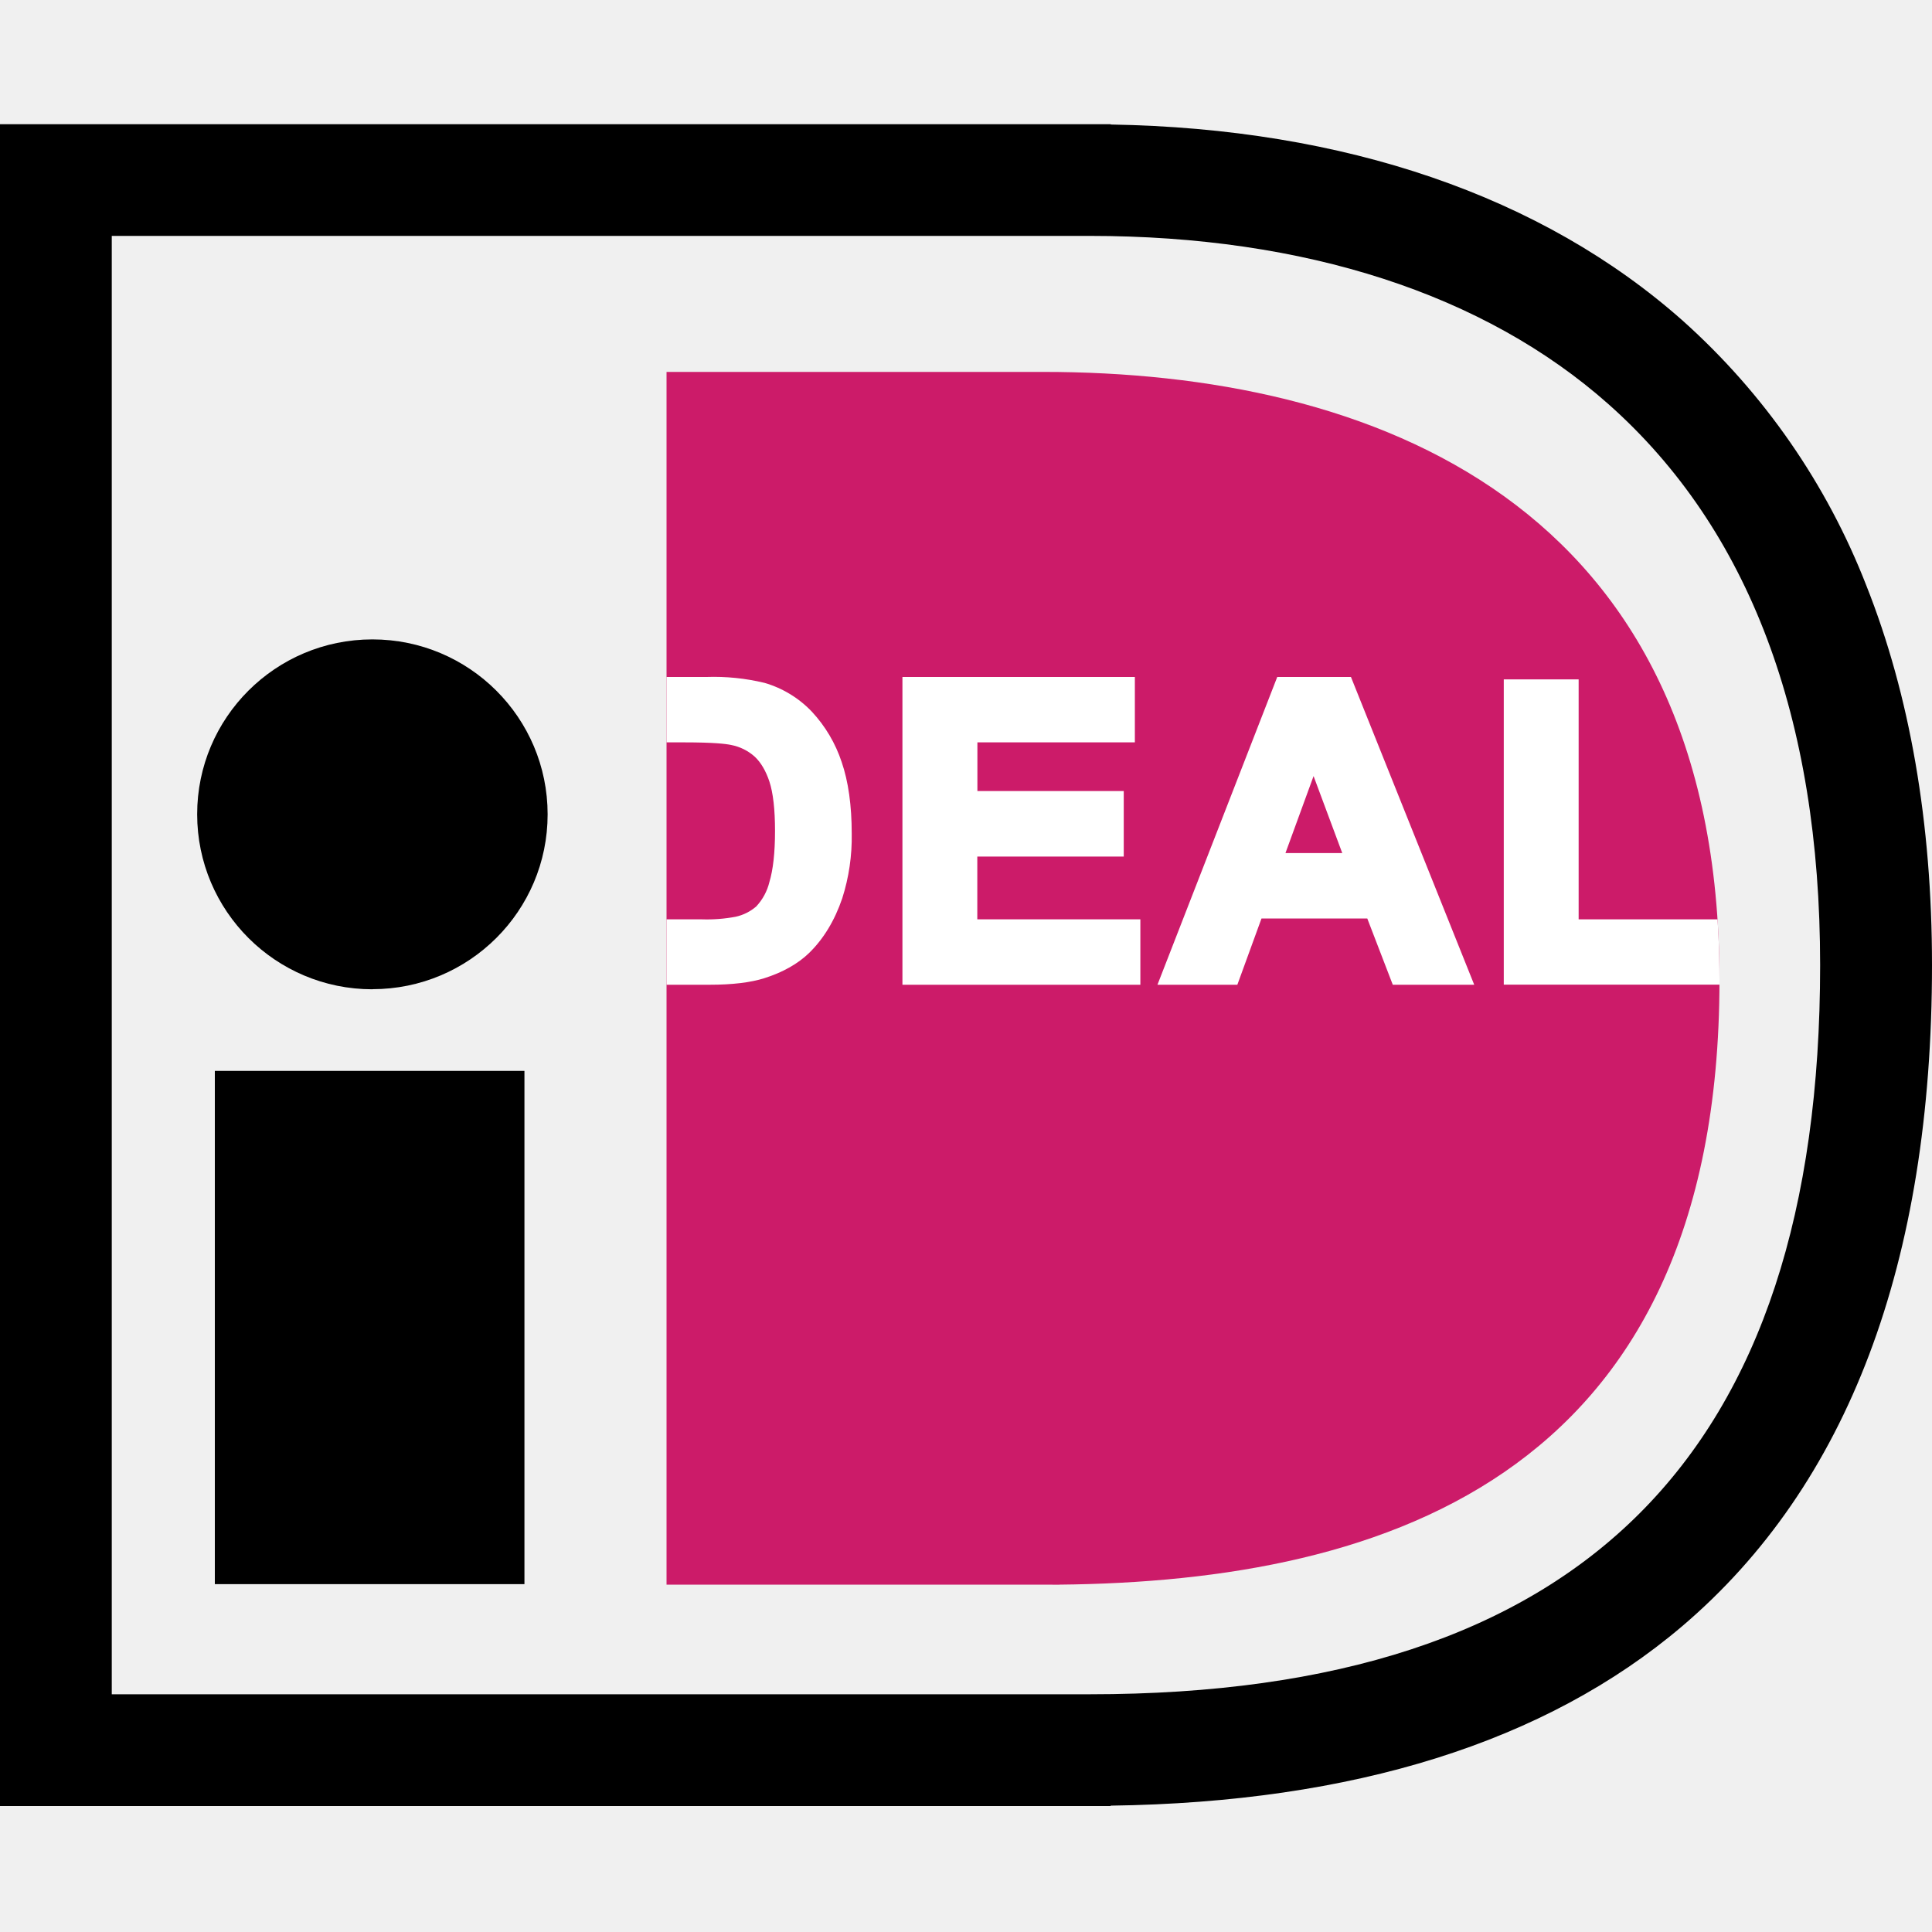
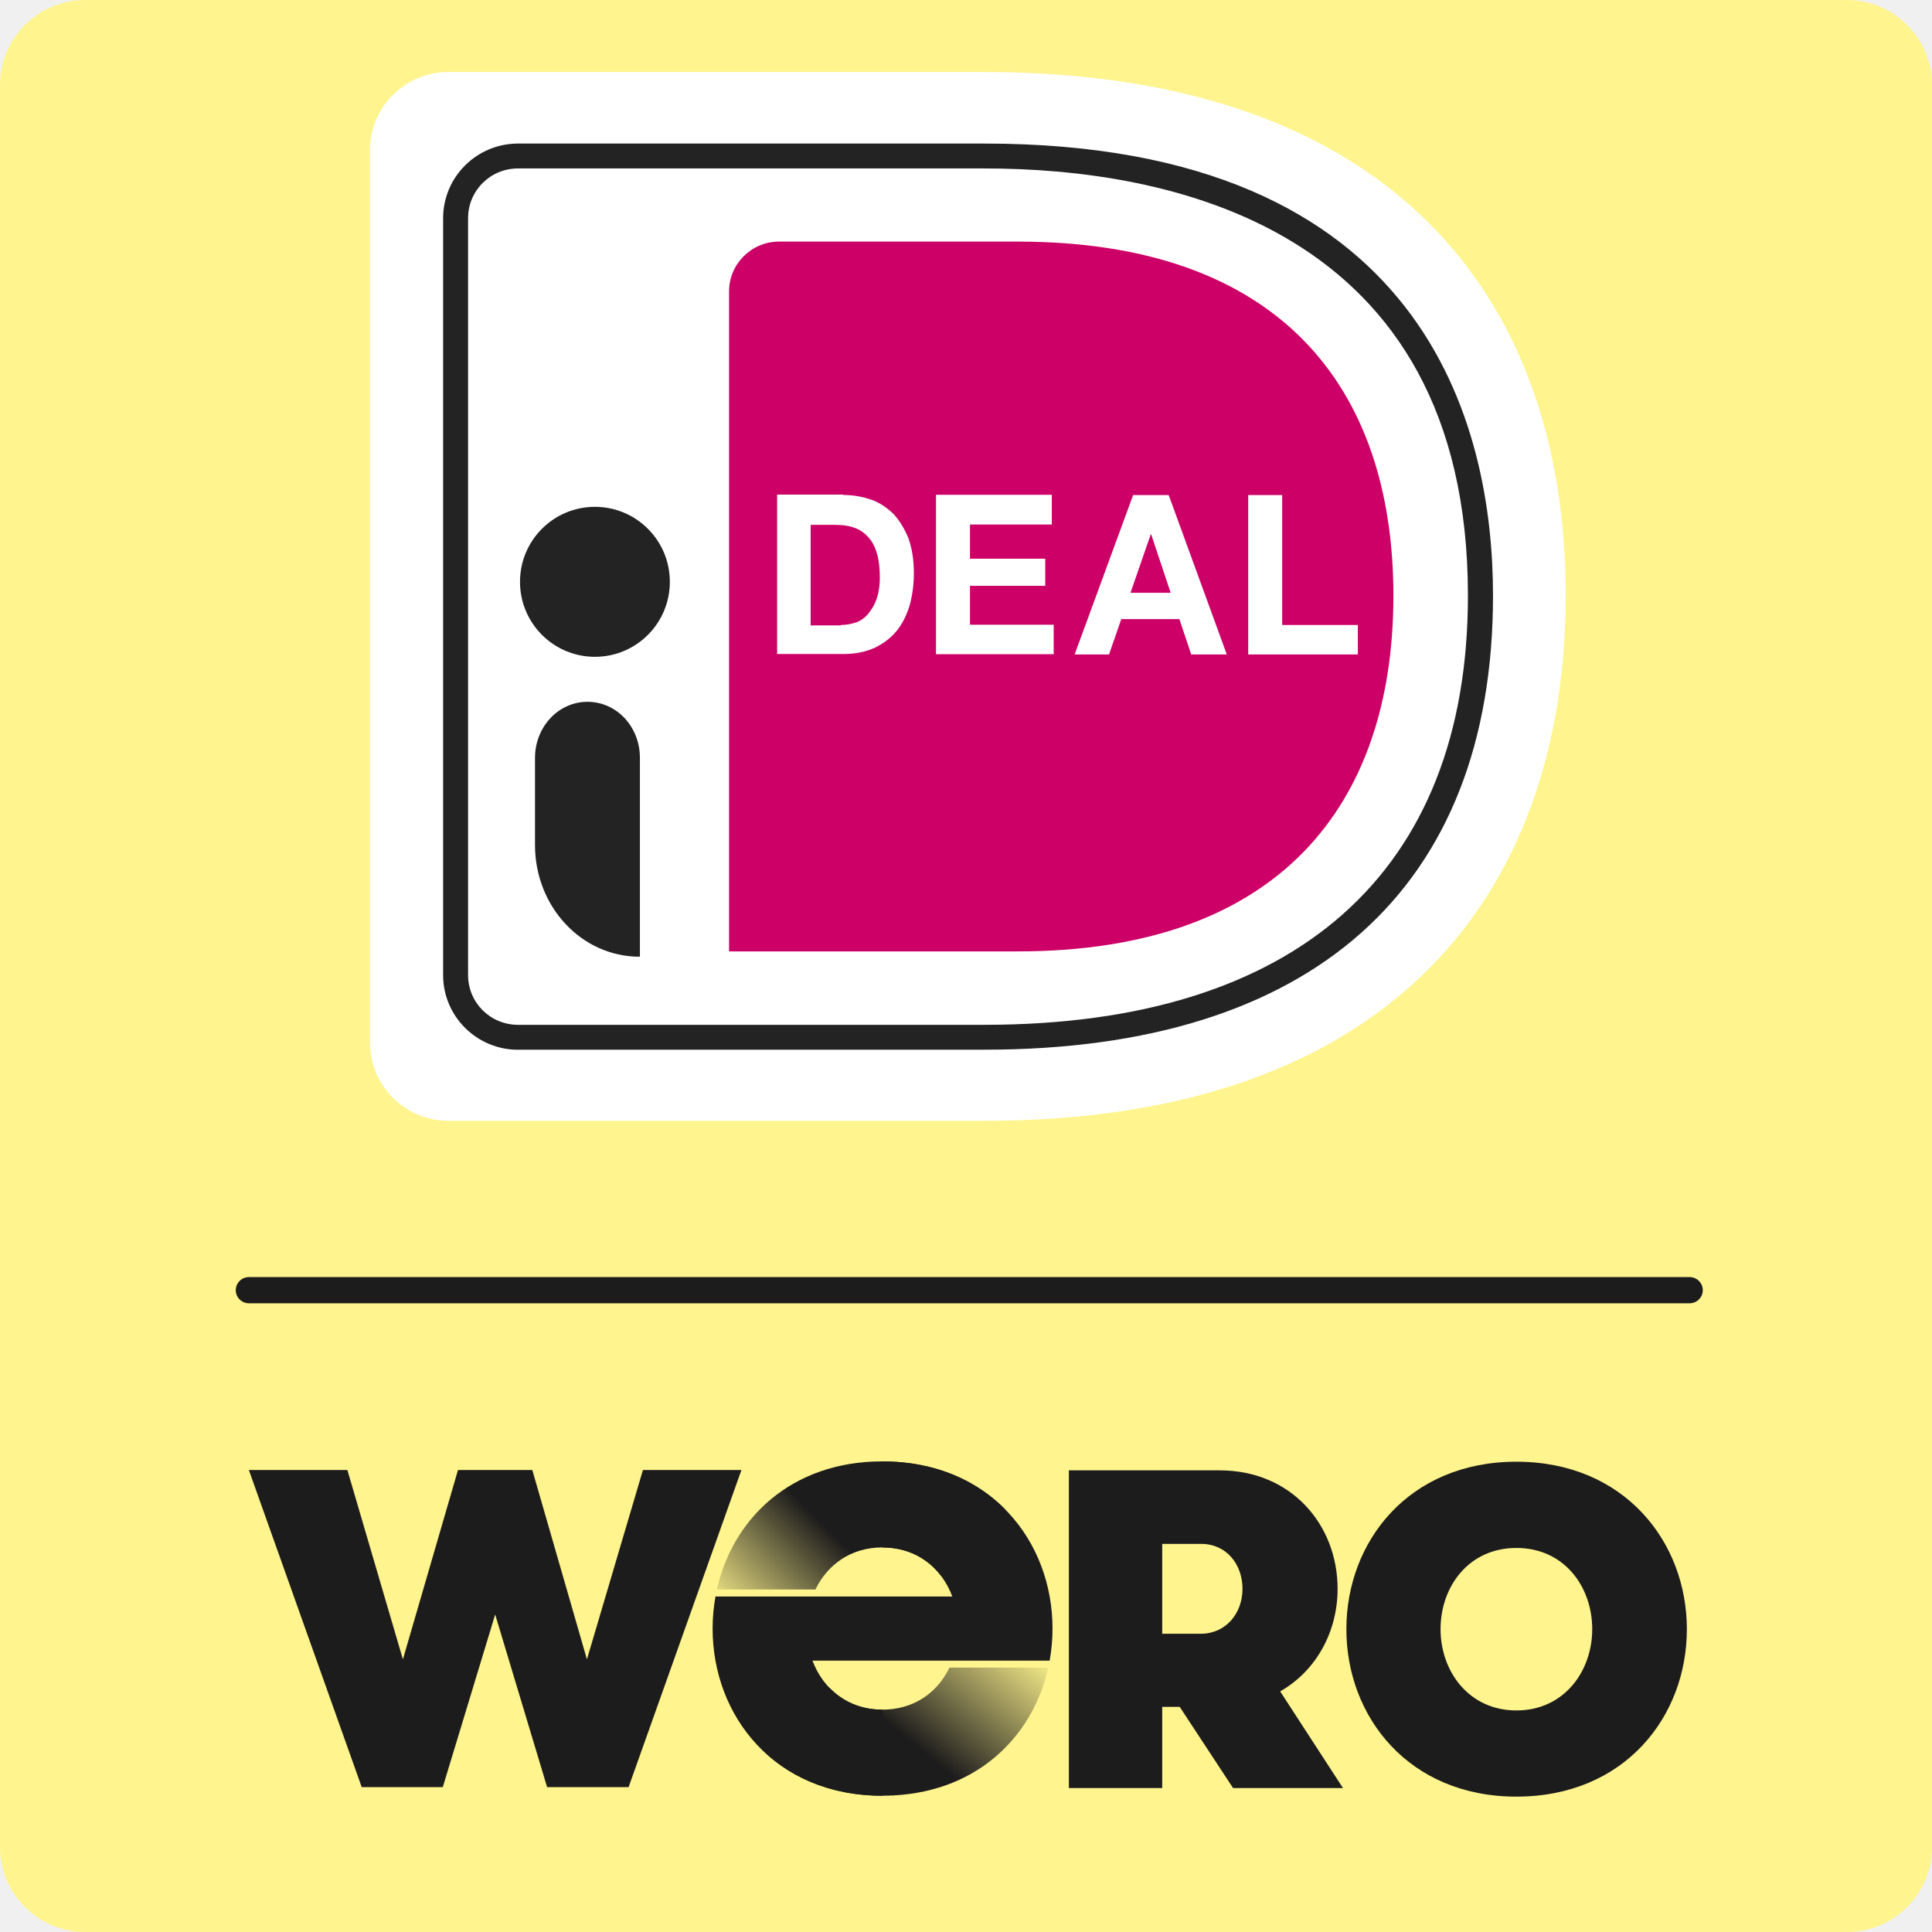
- <svg xmlns="http://www.w3.org/2000/svg" width="20" height="20" fill="none">
-   <path d="M5.429 11.086H2.224v5.313h3.205v-5.313ZM3.855 10.24c1.002 0 1.814-.81 1.814-1.81s-.812-1.811-1.814-1.811-1.814.81-1.814 1.81c0 1.001.812 1.812 1.814 1.812Z" fill="#000" />
-   <path d="M11.498 1.286H0v17.41h11.498v-.004c2.512-.034 4.502-.657 5.914-1.856C19.129 15.376 20 13.074 20 9.99c0-1.473-.23-2.796-.68-3.929a7.162 7.162 0 0 0-1.899-2.74c-1.457-1.293-3.502-1.992-5.923-2.032v-.003Zm-.217 1.156c2.228 0 4.086.602 5.371 1.743 1.453 1.29 2.19 3.243 2.19 5.806 0 5.079-2.473 7.548-7.56 7.548H1.157V2.442H11.28Z" fill="#000" />
-   <path d="M10.964 16.404H6.9V3.85h4.064-.164c3.39 0 7 1.336 7 6.294 0 5.241-3.61 6.261-7 6.261h.164Z" fill="#CC1B69" />
-   <mask id="a" style="mask-type:alpha" maskUnits="userSpaceOnUse" x="6" y="3" width="12" height="14">
-     <path d="M10.964 16.404H6.9V3.85h4.064-.164c3.39 0 7 1.336 7 6.294 0 5.241-3.61 6.261-7 6.261h.164Z" fill="#CC1B69" />
-   </mask>
-   <g mask="url(#a)" fill="#fff">
-     <path d="M6.199 7.09h1.116c.252 0 .444.02.576.058.177.052.329.145.456.278.126.134.223.297.289.49.065.192.099.43.099.714 0 .248-.032.463-.093.642-.076.22-.184.398-.324.534-.106.103-.25.184-.429.241a1.862 1.862 0 0 1-.54.064h-1.15v-3.02Zm.61.513v1.996h.457c.17 0 .295-.01.37-.029a.561.561 0 0 0 .247-.125.637.637 0 0 0 .16-.291c.042-.135.063-.319.063-.552 0-.233-.021-.412-.063-.537a.689.689 0 0 0-.173-.292.58.58 0 0 0-.284-.142 2.8 2.8 0 0 0-.502-.028h-.275Z" />
-     <path d="M6.116 7.008v3.186h1.232c.233 0 .423-.023.565-.068.192-.061.347-.149.462-.26.149-.145.265-.335.344-.567a2.08 2.08 0 0 0 .098-.67c0-.29-.035-.54-.104-.74a1.418 1.418 0 0 0-.307-.52 1.098 1.098 0 0 0-.492-.3 2.237 2.237 0 0 0-.6-.061H6.117Zm1.199.165c.242 0 .429.018.552.054a.936.936 0 0 1 .42.256c.117.124.208.278.27.46.063.183.094.414.094.687 0 .238-.03.445-.088.616a1.258 1.258 0 0 1-.303.501c-.097.094-.23.168-.397.222-.126.04-.3.06-.515.06H6.28V7.173h1.034Z" />
-     <path d="M6.726 7.52v2.162h.54c.18 0 .307-.01.39-.032a.653.653 0 0 0 .283-.144.71.71 0 0 0 .184-.328c.044-.144.065-.333.065-.576a1.85 1.85 0 0 0-.066-.563.77.77 0 0 0-.195-.326.664.664 0 0 0-.323-.163 2.796 2.796 0 0 0-.52-.03h-.358Zm.358.165c.302 0 .43.015.485.027a.51.51 0 0 1 .244.121c.064.06.115.147.152.258.038.116.058.288.058.511 0 .224-.02.402-.058.528a.562.562 0 0 1-.137.254.482.482 0 0 1-.212.106 1.595 1.595 0 0 1-.35.027h-.374V7.685h.192ZM9.425 10.111v-3.02h2.24v.512h-1.63v.668h1.515v.513h-1.515v.815h1.687v.512H9.425Z" />
-     <path d="M9.342 7.008v3.186h2.463v-.677h-1.688v-.65h1.516v-.678h-1.515v-.504h1.63v-.677H9.341Zm2.24.165v.347h-1.63v.834h1.516v.347H9.952v.98h1.687v.348H9.507V7.172h2.075ZM15.14 10.111h-.666l-.264-.686h-1.208l-.251.686h-.648l1.176-3.02h.65l1.21 3.02Zm-1.126-1.197-.417-1.12-.408 1.12h.825Z" />
-     <path d="m13.222 7.008-1.24 3.186h.827l.25-.686h1.095l.264.686h.843l-1.276-3.186h-.763Zm.651.165 1.144 2.856h-.486l-.264-.686h-1.323l-.25.686h-.47l1.111-2.856h.538Z" />
-     <path d="M13.07 8.996h1.063l-.537-1.44-.526 1.44Zm.528-.962.297.797h-.588l.291-.797ZM15.65 10.111V7.115h.61V9.6h1.52v.512h-2.13Z" />
-     <path d="M15.567 7.033v3.16h2.296v-.676h-1.521V7.033h-.775Zm.61.165v2.484h1.52v.347h-1.965V7.198h.445Z" />
+ <svg xmlns="http://www.w3.org/2000/svg" id="Layer_1" data-name="Layer 1" viewBox="0 0 295 295">
+   <defs>
+     <style>
+       .cls-1 {
+         fill: url(#linear-gradient);
+       }
+ 
+       .cls-1, .cls-2, .cls-3, .cls-4, .cls-5, .cls-6, .cls-7, .cls-8, .cls-9 {
+         stroke-width: 0px;
+       }
+ 
+       .cls-2, .cls-3 {
+         fill-rule: evenodd;
+       }
+ 
+       .cls-2, .cls-6 {
+         fill: #232323;
+       }
+ 
+       .cls-3, .cls-8 {
+         fill: #fff;
+       }
+ 
+       .cls-4 {
+         fill: url(#linear-gradient-2);
+       }
+ 
+       .cls-5 {
+         fill: #1d1c1c;
+       }
+ 
+       .cls-7 {
+         fill: #c06;
+       }
+ 
+       .cls-9 {
+         fill: #fff48d;
+       }
+     </style>
+     <linearGradient id="linear-gradient" x1="152.7" y1="50.16" x2="130.19" y2="22.59" gradientTransform="translate(0 296) scale(1 -1)" gradientUnits="userSpaceOnUse">
+       <stop offset=".02" stop-color="#1d1c1c" stop-opacity="0" />
+       <stop offset=".68" stop-color="#1d1c1c" />
+     </linearGradient>
+     <linearGradient id="linear-gradient-2" x1="113.43" y1="44.31" x2="136.51" y2="67.12" gradientTransform="translate(0 296) scale(1 -1)" gradientUnits="userSpaceOnUse">
+       <stop offset=".02" stop-color="#1d1c1c" stop-opacity="0" />
+       <stop offset=".68" stop-color="#1d1c1c" />
+     </linearGradient>
+   </defs>
+   <rect class="cls-9" width="295" height="295" rx="13" ry="13" />
+   <g>
+     <path class="cls-8" d="M56.51,22.87v136.4c0,6.53,5.37,11.87,11.93,11.87h81.89c61.91,0,88.74-34.49,88.74-80.25S212.23,11,150.32,11h-81.89c-6.56,0-11.93,5.34-11.93,11.87Z" />
+     <path class="cls-7" d="M111.32,44.48v100.79h44.07c40.02,0,57.37-22.5,57.37-54.31s-17.36-54.07-57.37-54.07h-36.44c-4.23,0-7.63,3.44-7.63,7.6Z" />
+     <path class="cls-2" d="M79.11,160.28h71.21c50.04,0,77.65-24.63,77.65-69.33,0-25.76-10.08-69.03-77.65-69.03h-71.21c-6.32,0-11.45,5.1-11.45,11.4v115.57c0,6.29,5.13,11.4,11.45,11.4ZM71.47,33.32c0-4.21,3.4-7.6,7.63-7.6h71.21c27.55,0,73.83,8.49,73.83,65.23,0,42.26-26.24,65.53-73.83,65.53h-71.21c-4.23,0-7.63-3.38-7.63-7.6V33.32Z" />
+     <path class="cls-3" d="M133.01,76.3c-1.34-.48-2.74-.72-4.26-.72v-.06h-10.09v24.34h10.21c1.81,0,3.38-.36,4.72-.96,1.34-.66,2.45-1.5,3.33-2.58.88-1.08,1.52-2.4,1.98-3.9.41-1.5.64-3.12.64-4.92,0-2.04-.29-3.78-.82-5.28-.58-1.44-1.34-2.7-2.27-3.72-.99-.96-2.1-1.74-3.44-2.22ZM130.61,95.07c-.76.24-1.46.36-2.22.36v.06h-4.61v-15.35h3.73c1.28,0,2.33.18,3.21.54.88.36,1.57.96,2.1,1.62.53.66.93,1.56,1.17,2.52.23.96.35,2.1.35,3.3,0,1.38-.18,2.46-.52,3.42-.35.96-.82,1.68-1.34,2.28-.53.6-1.17,1.02-1.87,1.26Z" />
+     <path class="cls-8" d="M160.6,75.59v4.5h-12.49v5.22h11.49v4.14h-11.49v5.94h12.78v4.5h-17.97v-24.34h17.68v.06Z" />
+     <path class="cls-3" d="M187.32,99.93l-8.87-24.34h-5.43l-8.93,24.34h5.25l1.87-5.4h8.87l1.81,5.4h5.43ZM175.77,81.58l2.98,8.93h-6.13l3.09-8.93h.06Z" />
+     <path class="cls-8" d="M195.78,75.58v19.85h11.55v4.5h-16.74v-24.34h5.19Z" />
+     <path class="cls-6" d="M90.84,100.29c6.32,0,11.44-5.12,11.44-11.45s-5.12-11.45-11.44-11.45-11.44,5.12-11.44,11.45,5.12,11.45,11.44,11.45Z" />
+     <path class="cls-6" d="M97.65,146.08c-8.86,0-15.96-7.65-15.96-17.05v-13.31c0-4.7,3.55-8.56,8.01-8.56s8.01,3.8,8.01,8.56v30.36h-.06Z" />
+   </g>
+   <path class="cls-5" d="M258,199H38c-1.1,0-2-.9-2-2s.9-2,2-2h220c1.1,0,2,.9,2,2s-.9,2-2,2Z" />
+   <g>
+     <path class="cls-5" d="M205.58,248.76c0-13.38,9.52-25.57,25.96-25.57s26.03,12.2,26.03,25.57-9.52,25.57-26.03,25.57c-16.44,0-25.96-12.2-25.96-25.57ZM243.12,248.76c0-6.45-4.25-12.4-11.58-12.4s-11.58,5.96-11.58,12.4,4.32,12.41,11.58,12.41,11.58-5.96,11.58-12.41Z" />
+     <path class="cls-5" d="M195.47,258.26c5.48-3.12,8.77-9.08,8.77-15.66,0-9.77-7.06-18.09-18.02-18.09h-23.01v48.51h14.25v-12.4h2.67l8.15,12.4h16.78l-9.59-14.76ZM183.35,249.46h-5.89v-13.72h5.96c3.84,0,6.3,3.12,6.3,6.86s-2.54,6.86-6.37,6.86Z" />
+     <path class="cls-5" d="M98.17,224.46l-8.55,28.91-8.34-28.91h-11.35l-8.41,28.91-8.48-28.91h-15.04l17.23,48.42h12.38l8-26.36,7.93,26.36h12.44l17.23-48.42h-15.04Z" />
+     <path class="cls-5" d="M134.77,261.05h-.04c-5.33,0-9.07-3.22-10.67-7.48h36.21c.29-1.6.44-3.24.44-4.9,0-13.34-9.49-25.51-25.95-25.52v13.14c5.36.01,9.06,3.23,10.65,7.48h-36.16c-.29,1.6-.44,3.24-.44,4.9,0,13.35,9.5,25.53,25.91,25.53h.04v-13.15Z" />
+     <path class="cls-1" d="M134.73,274.19c.56,0,1.1-.02,1.65-.04,3.33-.17,6.36-.85,9.06-1.94,2.7-1.1,5.07-2.6,7.08-4.42,2.01-1.82,3.68-3.95,4.97-6.3,1.17-2.13,2.03-4.45,2.57-6.86h-15.09c-.31.64-.67,1.26-1.08,1.83-.56.79-1.22,1.5-1.97,2.11-.75.62-1.59,1.14-2.51,1.54-.93.4-1.93.68-3.02.83-.53.07-1.08.11-1.65.11-3.4,0-6.14-1.31-8.1-3.36l-9.81,9.92c4.36,4.03,10.41,6.57,17.91,6.57Z" />
+     <path class="cls-4" d="M134.73,223.14c-13.92,0-22.87,8.76-25.26,19.56h15.04c1.8-3.72,5.34-6.42,10.22-6.42,3.89,0,6.91,1.68,8.88,4.22l9.9-10.01c-4.42-4.48-10.78-7.35-18.77-7.35Z" />
  </g>
</svg>
